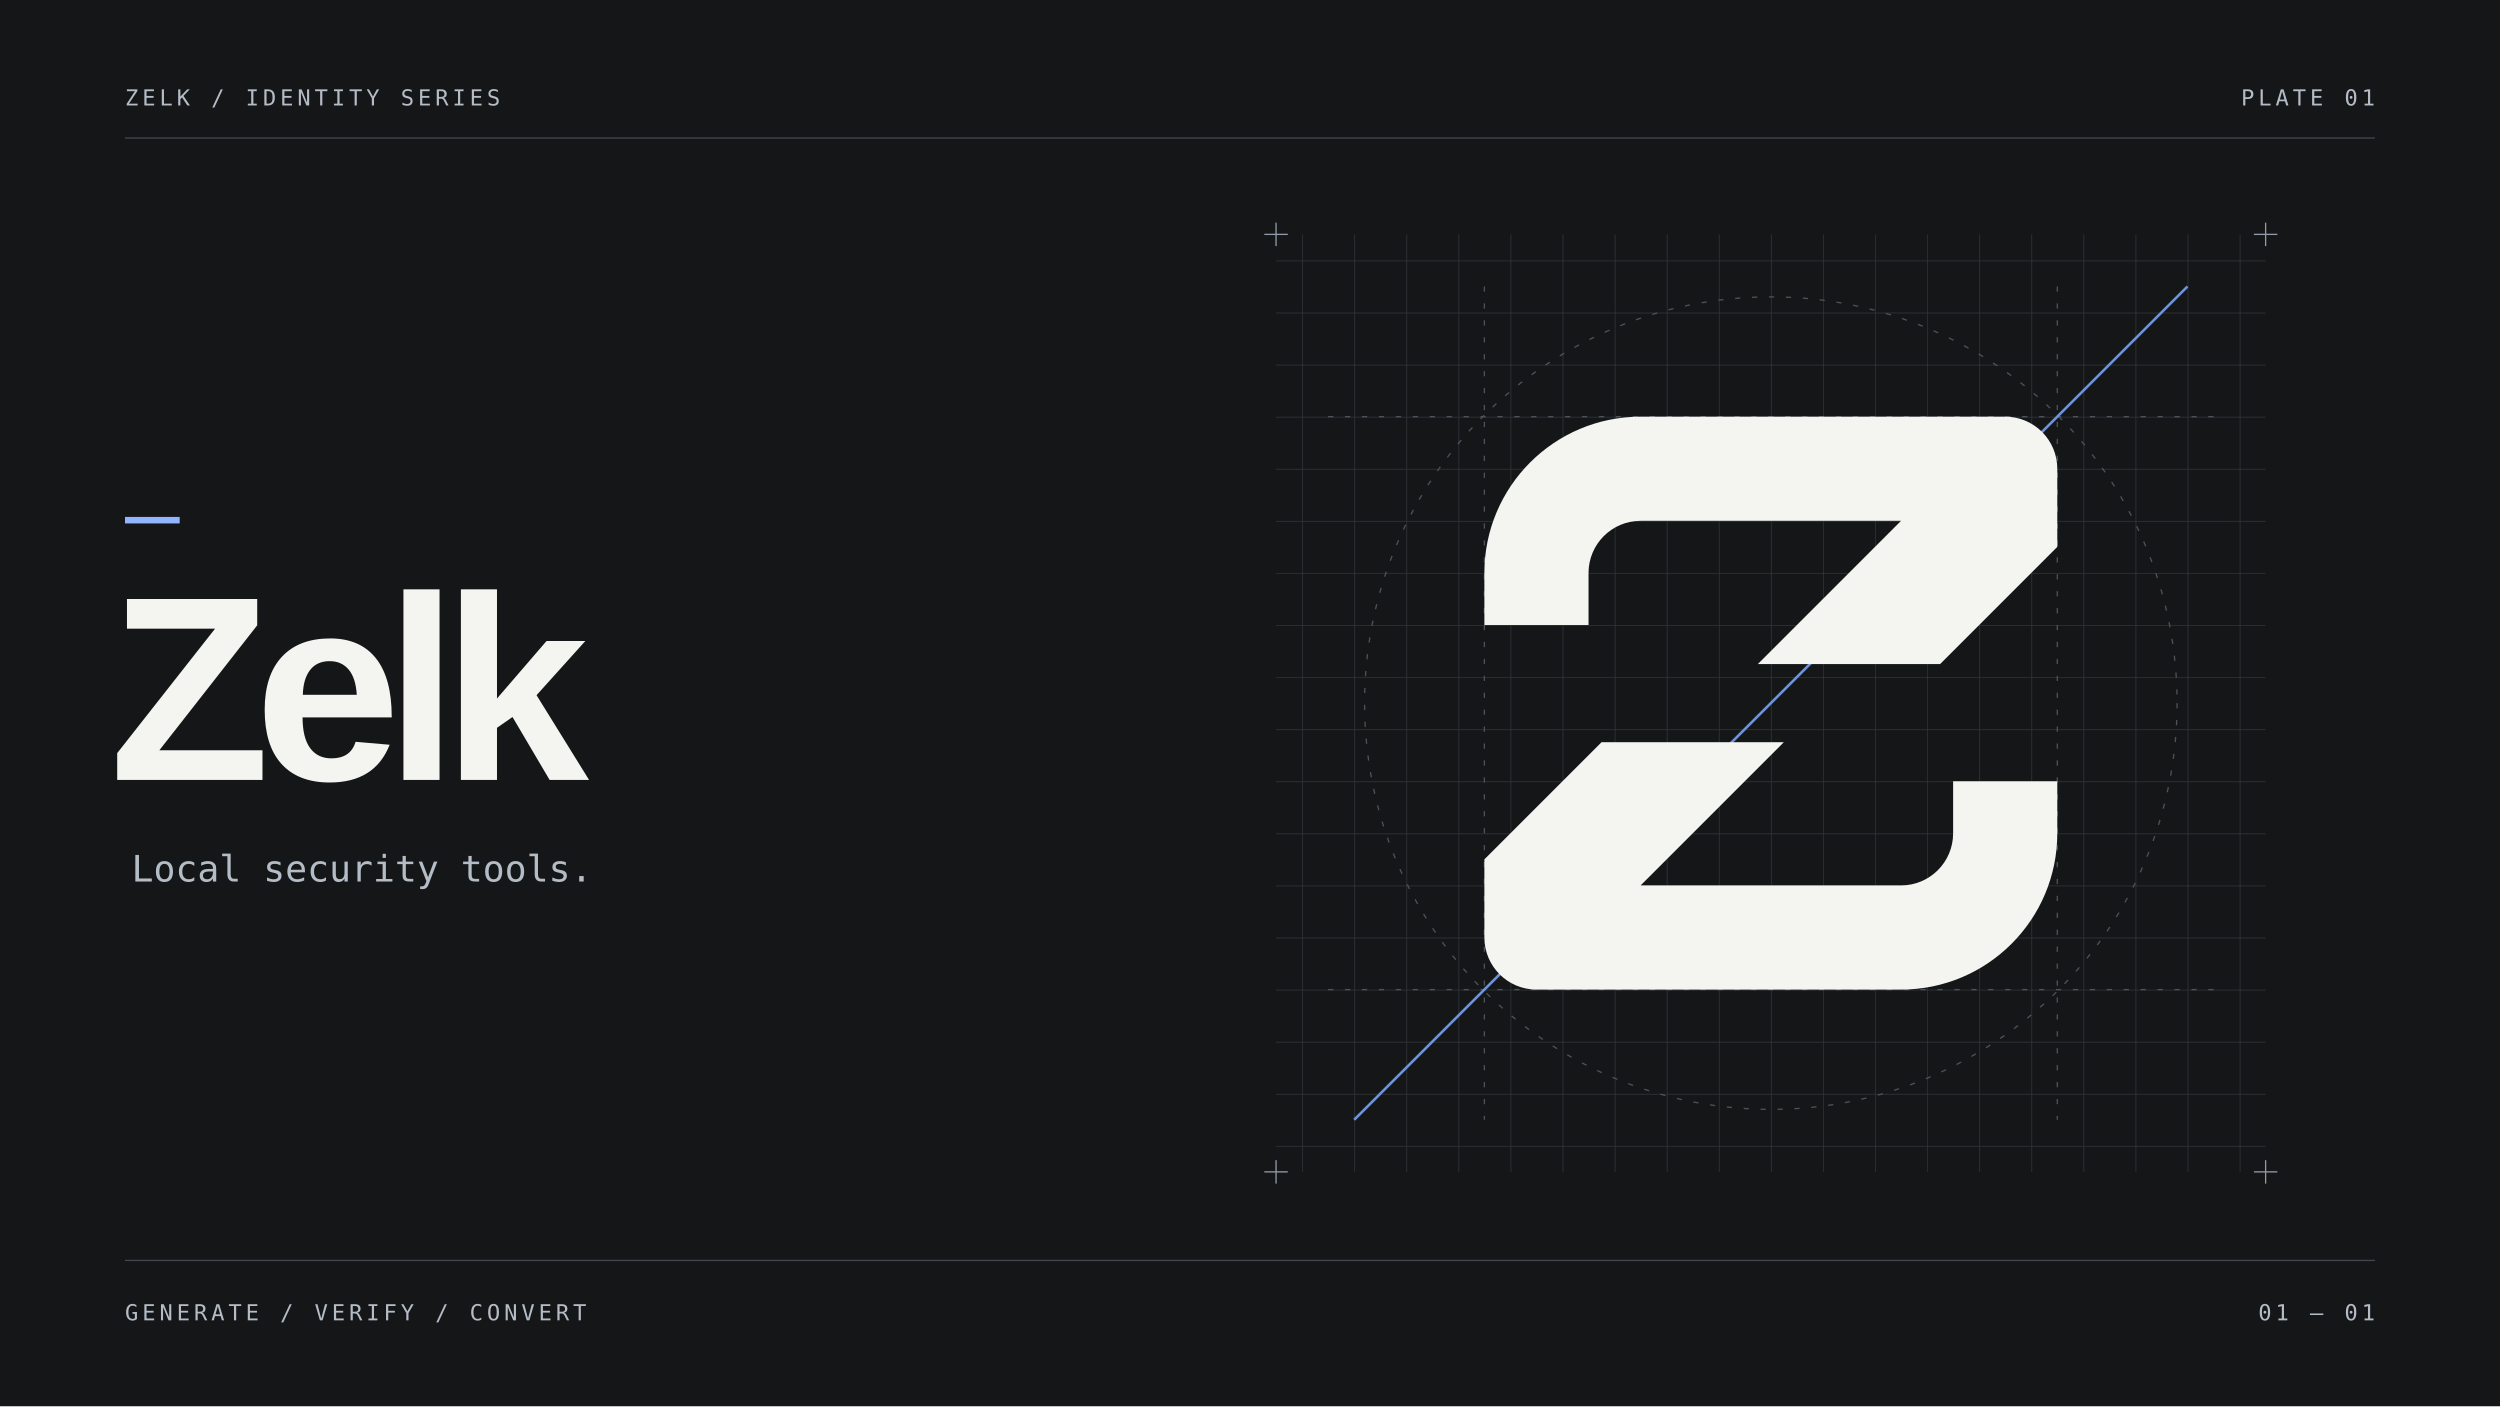
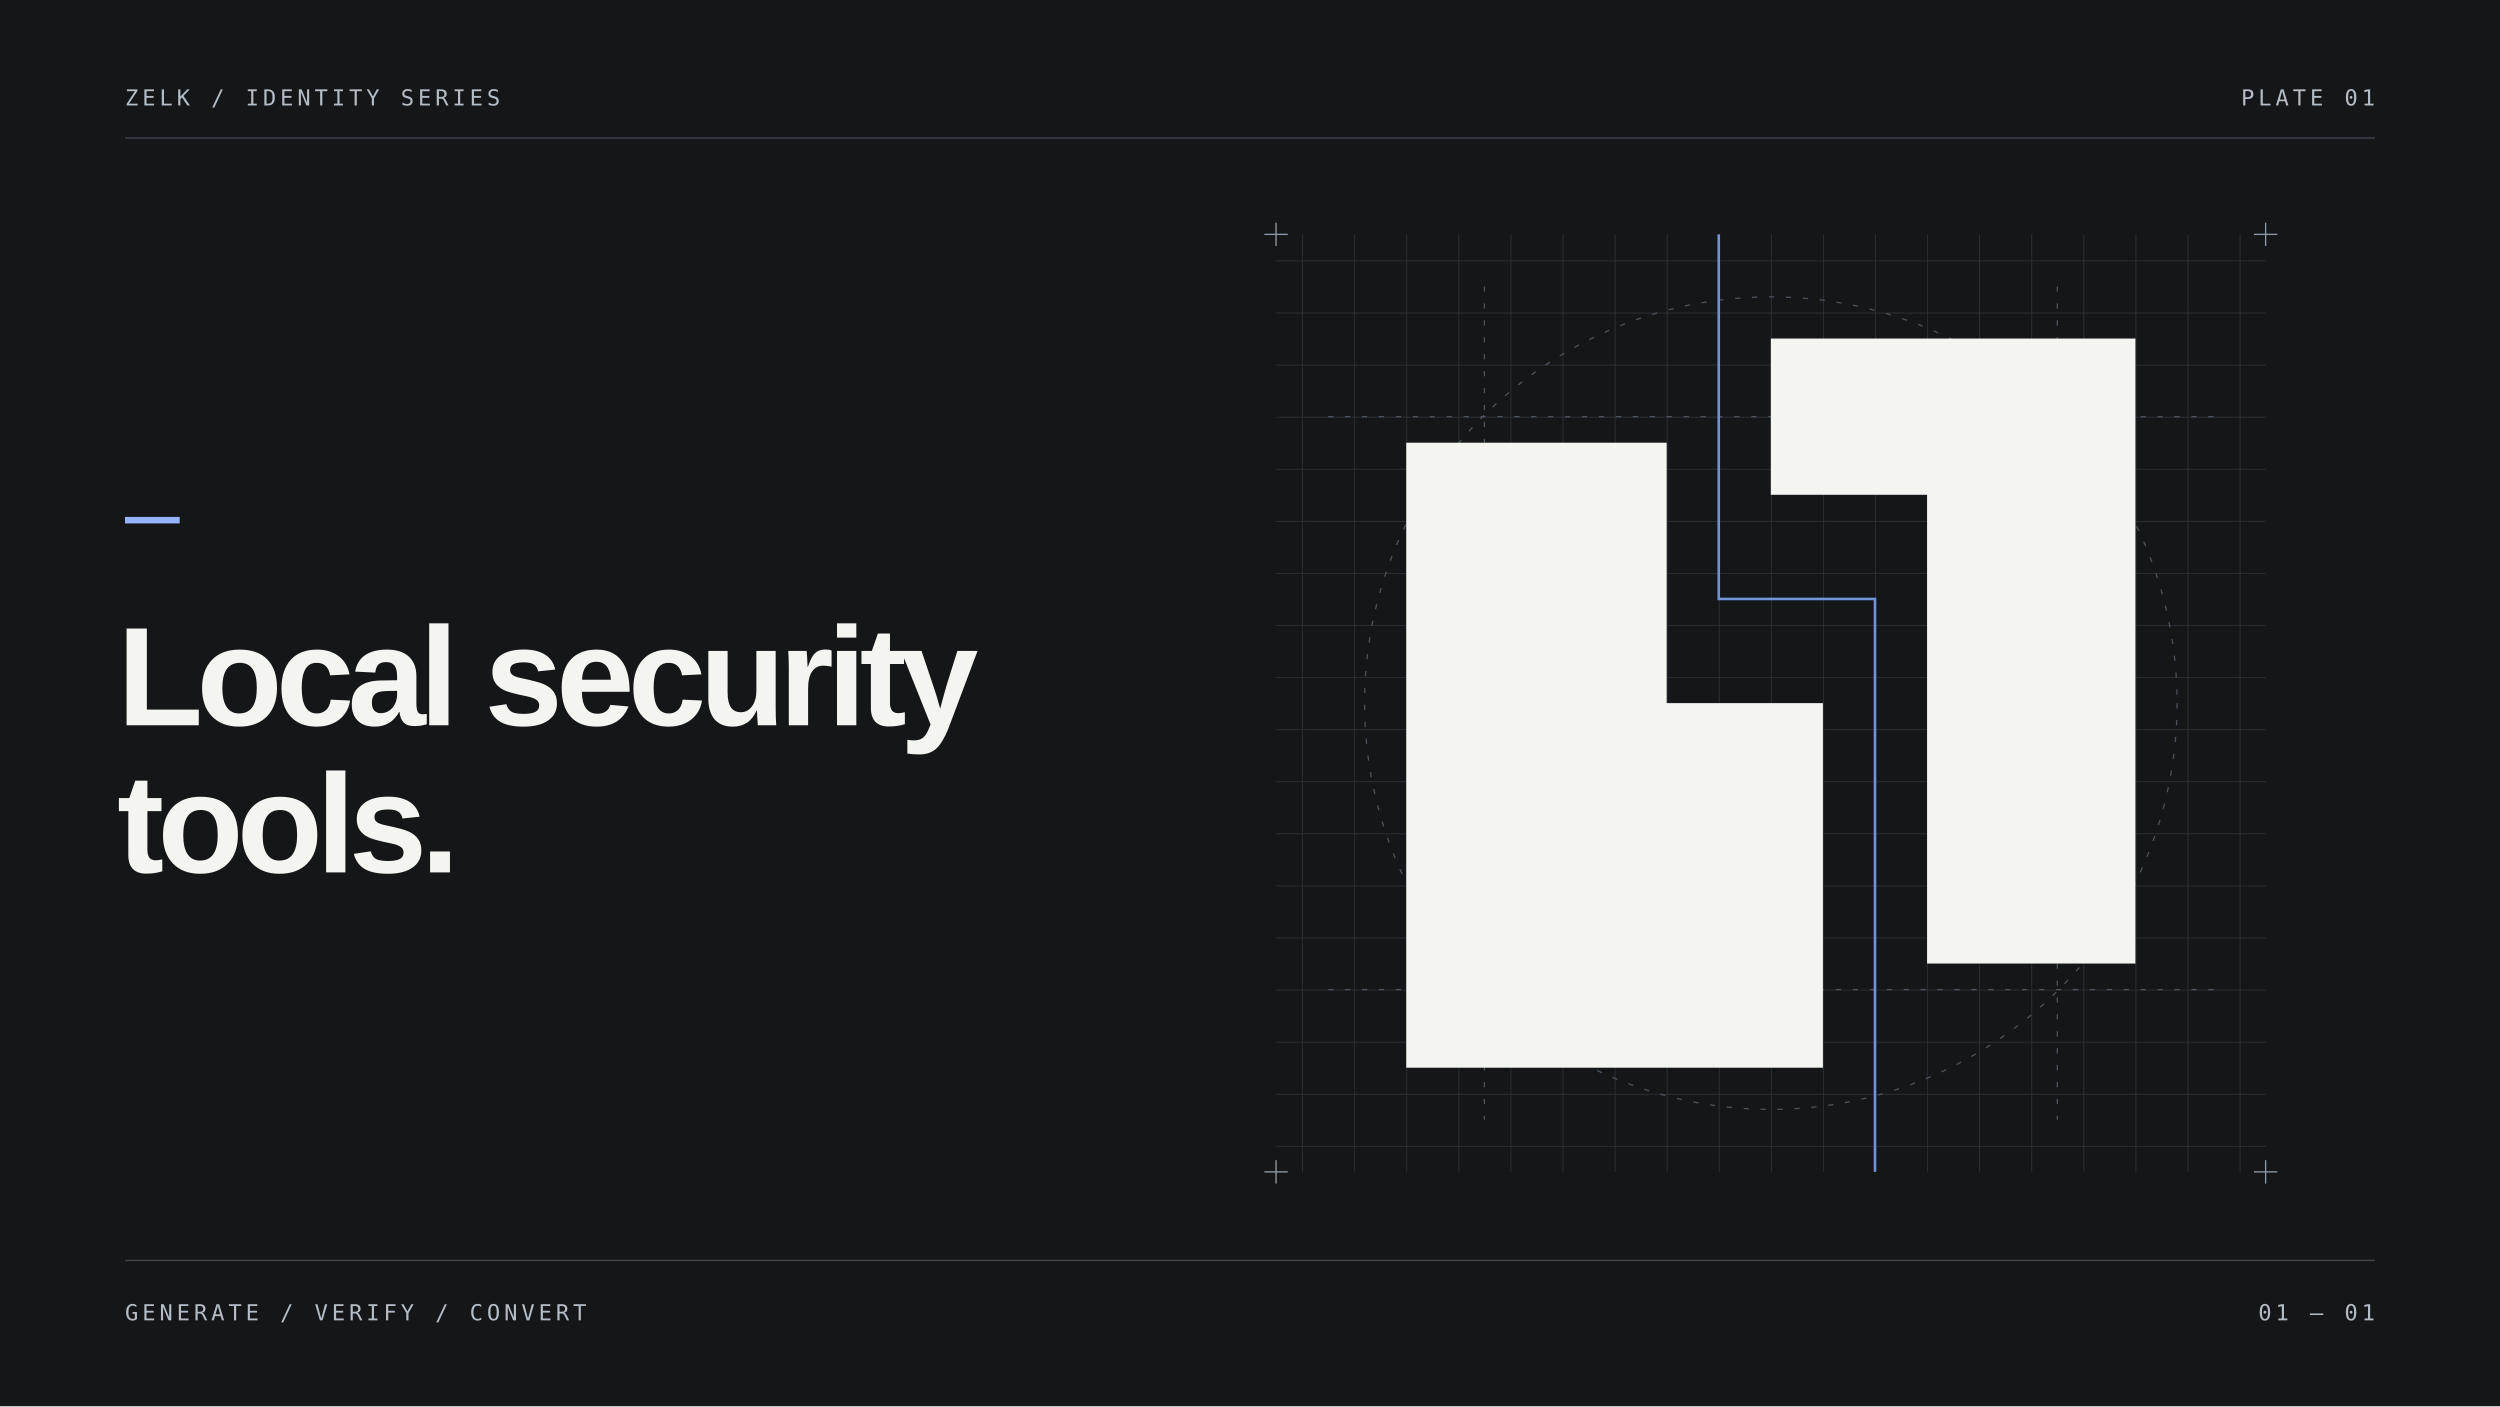
<svg xmlns="http://www.w3.org/2000/svg" width="3840" height="2160" viewBox="0 0 1920 1080" role="img" aria-labelledby="title desc">
  <defs>
    <pattern id="grid" width="40" height="40" patternUnits="userSpaceOnUse">
      <path d="M40 0H0V40" fill="none" stroke="#34383e" stroke-width="1" />
    </pattern>
-     <path id="mark" d="M40 104V88A48 48 0 0 1 88 40H200A16 16 0 0 1 216 56V80L180 116H124L168 72H88A16 16 0 0 0 72 88V104Z M216 152V168A48 48 0 0 1 168 216H56A16 16 0 0 1 40 200V176L76 140H132L88 184H168A16 16 0 0 0 184 168V152Z" />
+     <path id="mark" d="M16 48h80v80h48v112H16z M128 16h112v192h-64V64h-48z" />
    <path id="register" d="M-9 0H9M0-9V9" stroke="#919ba9" fill="none" />
  </defs>
  <rect width="1920" height="1080" fill="#141618" />
  <g stroke="#42474e" fill="none">
    <path d="M96 106H1824M96 968H1824" />
  </g>
  <g font-family="Consolas, monospace" font-size="17" letter-spacing="3" fill="#b4bcc6">
    <text x="96" y="81">ZELK  /  IDENTITY SERIES</text>
    <text x="1824" y="81" text-anchor="end">PLATE 01</text>
    <text x="96" y="1014">GENERATE   /   VERIFY   /   CONVERT</text>
    <text x="1824" y="1014" text-anchor="end">01 — 01</text>
  </g>
  <rect x="96" y="397" width="42" height="5" fill="#93b4ff" />
-   <text x="84" y="599" font-family="Arial, Helvetica, sans-serif" font-weight="700" font-size="202" letter-spacing="-12" fill="#f4f5f1">Zelk</text>
-   <text x="101" y="677" font-family="Consolas, monospace" font-size="28" fill="#b4bcc6">Local security tools.</text>
+   <text x="90" y="557" font-family="Arial, Helvetica, sans-serif" font-weight="700" font-size="108" letter-spacing="-5" fill="#f4f5f1">Local security</text>
+   <text x="90" y="670" font-family="Arial, Helvetica, sans-serif" font-weight="700" font-size="108" letter-spacing="-5" fill="#f4f5f1">tools.</text>
  <rect x="980" y="180" width="760" height="720" fill="url(#grid)" />
  <g fill="none" stroke="#4c535c" stroke-dasharray="4 9">
    <path d="M1020 320H1700M1020 760H1700M1140 220V860M1580 220V860" />
    <circle cx="1360" cy="540" r="312" />
  </g>
-   <path d="M1040 860L1680 220" stroke="#7193d7" stroke-width="2" />
+   <path d="M1320 180V460H1440V900" stroke="#7193d7" fill="none" stroke-width="2" />
  <use href="#mark" transform="translate(1040 220) scale(2.5)" fill="#f4f5f1" />
  <g>
    <use href="#register" x="980" y="180" />
    <use href="#register" x="1740" y="180" />
    <use href="#register" x="980" y="900" />
    <use href="#register" x="1740" y="900" />
  </g>
</svg>
